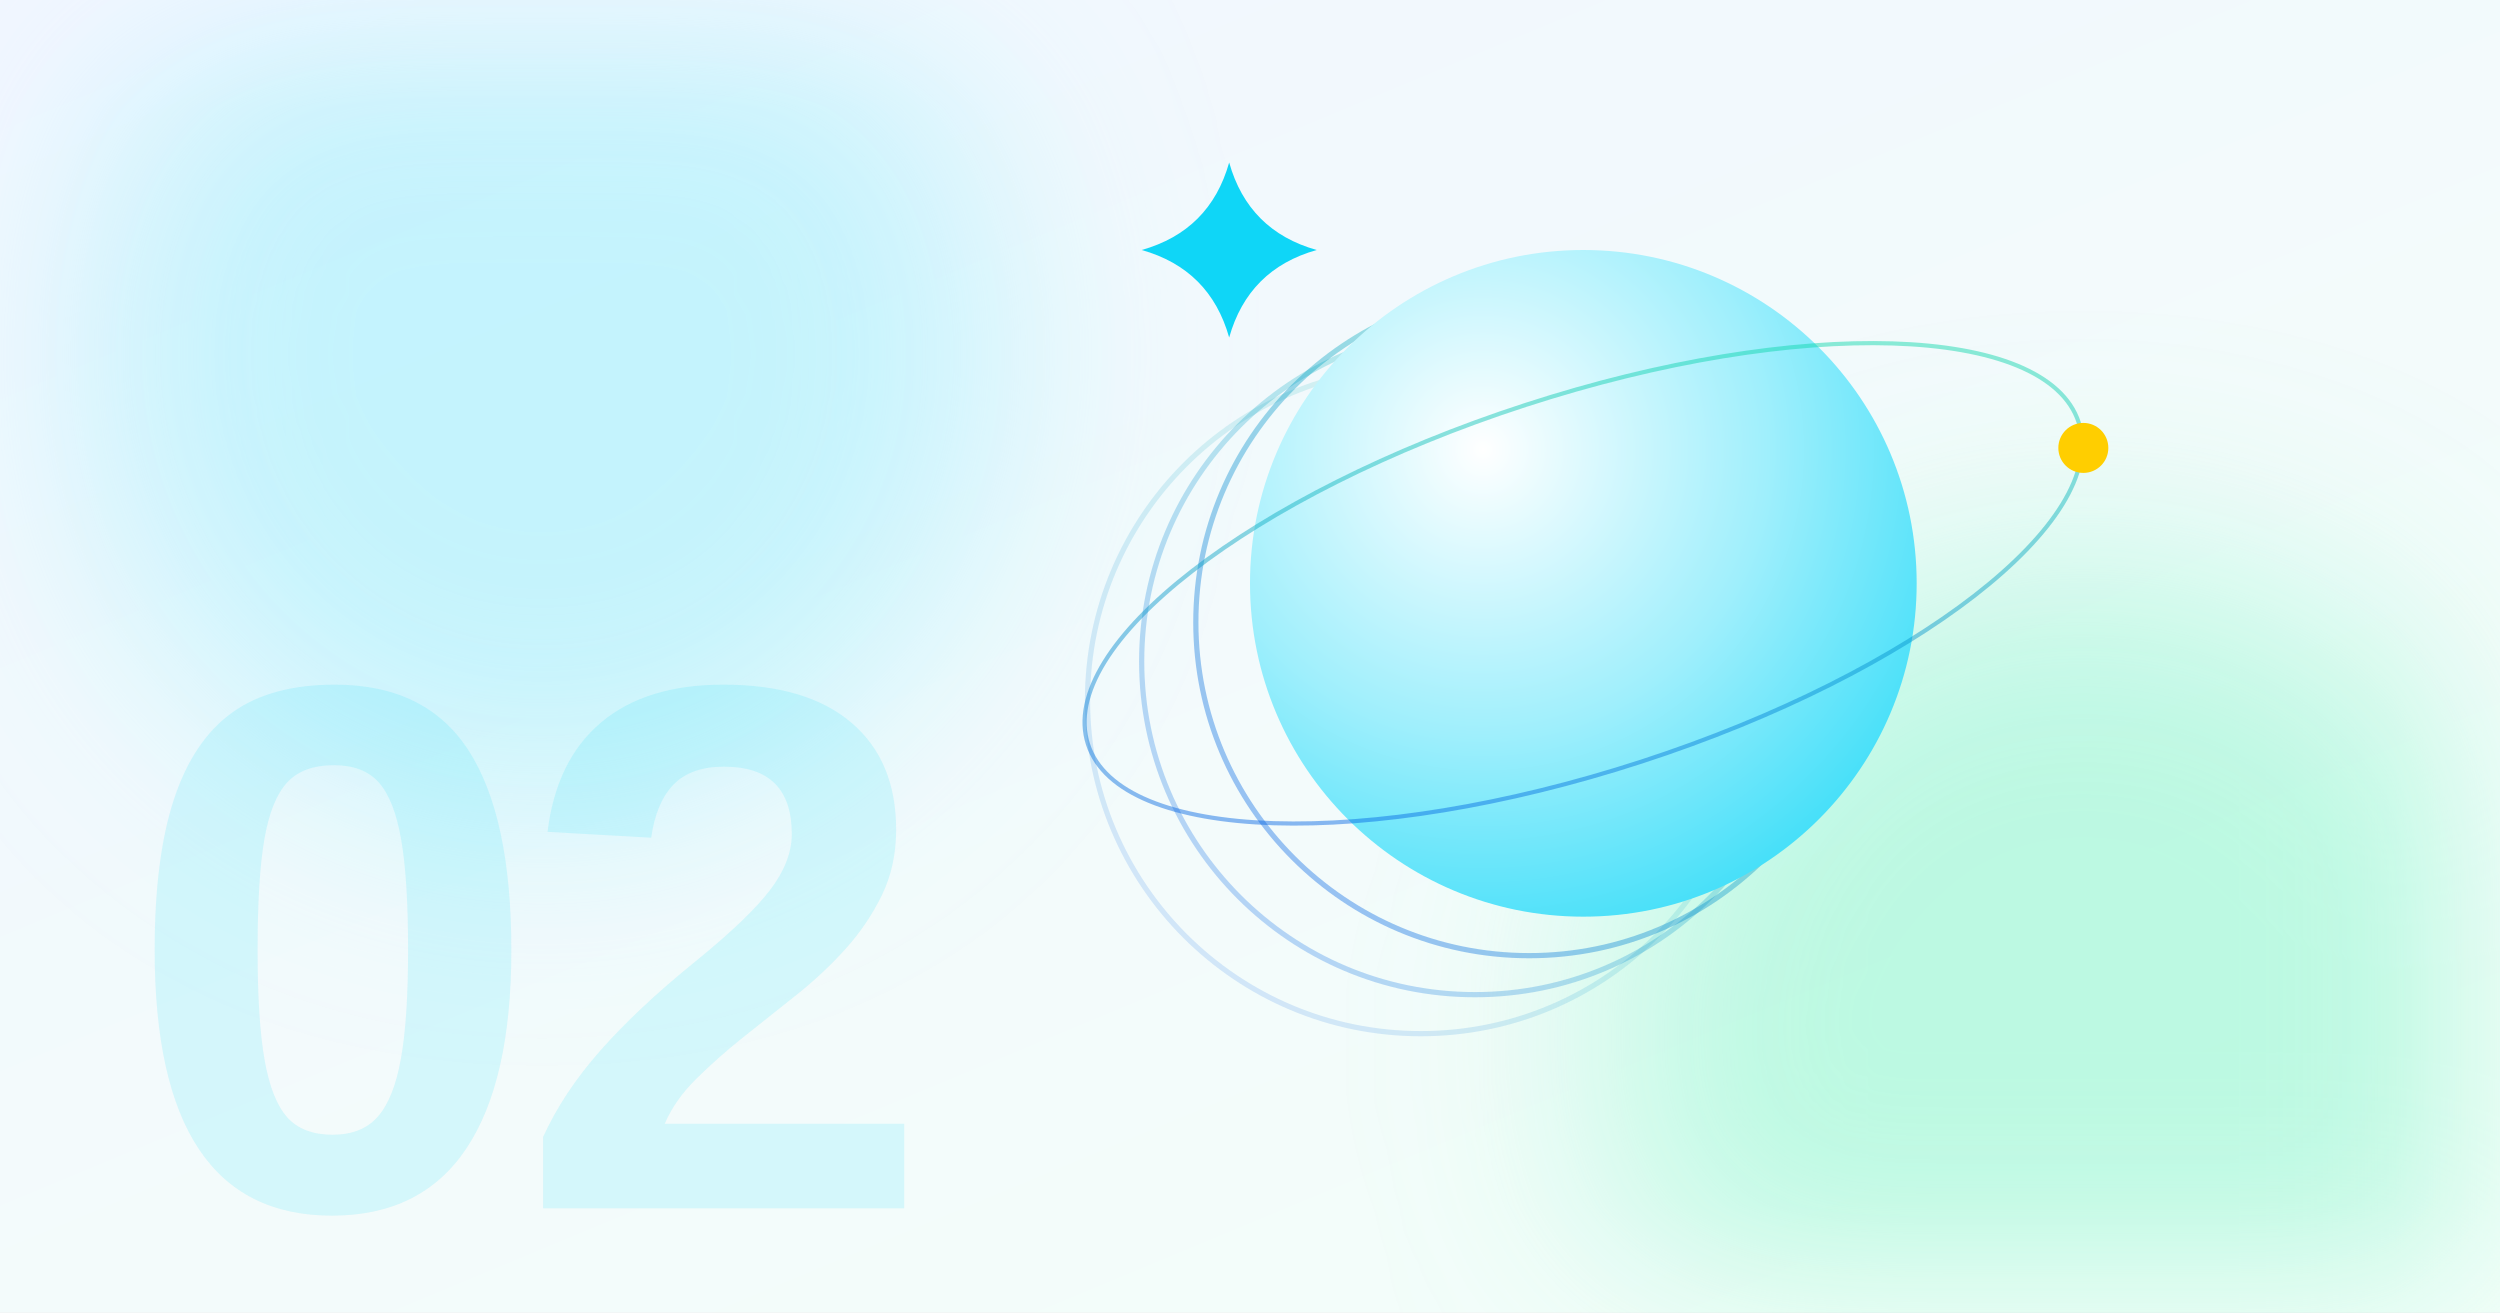
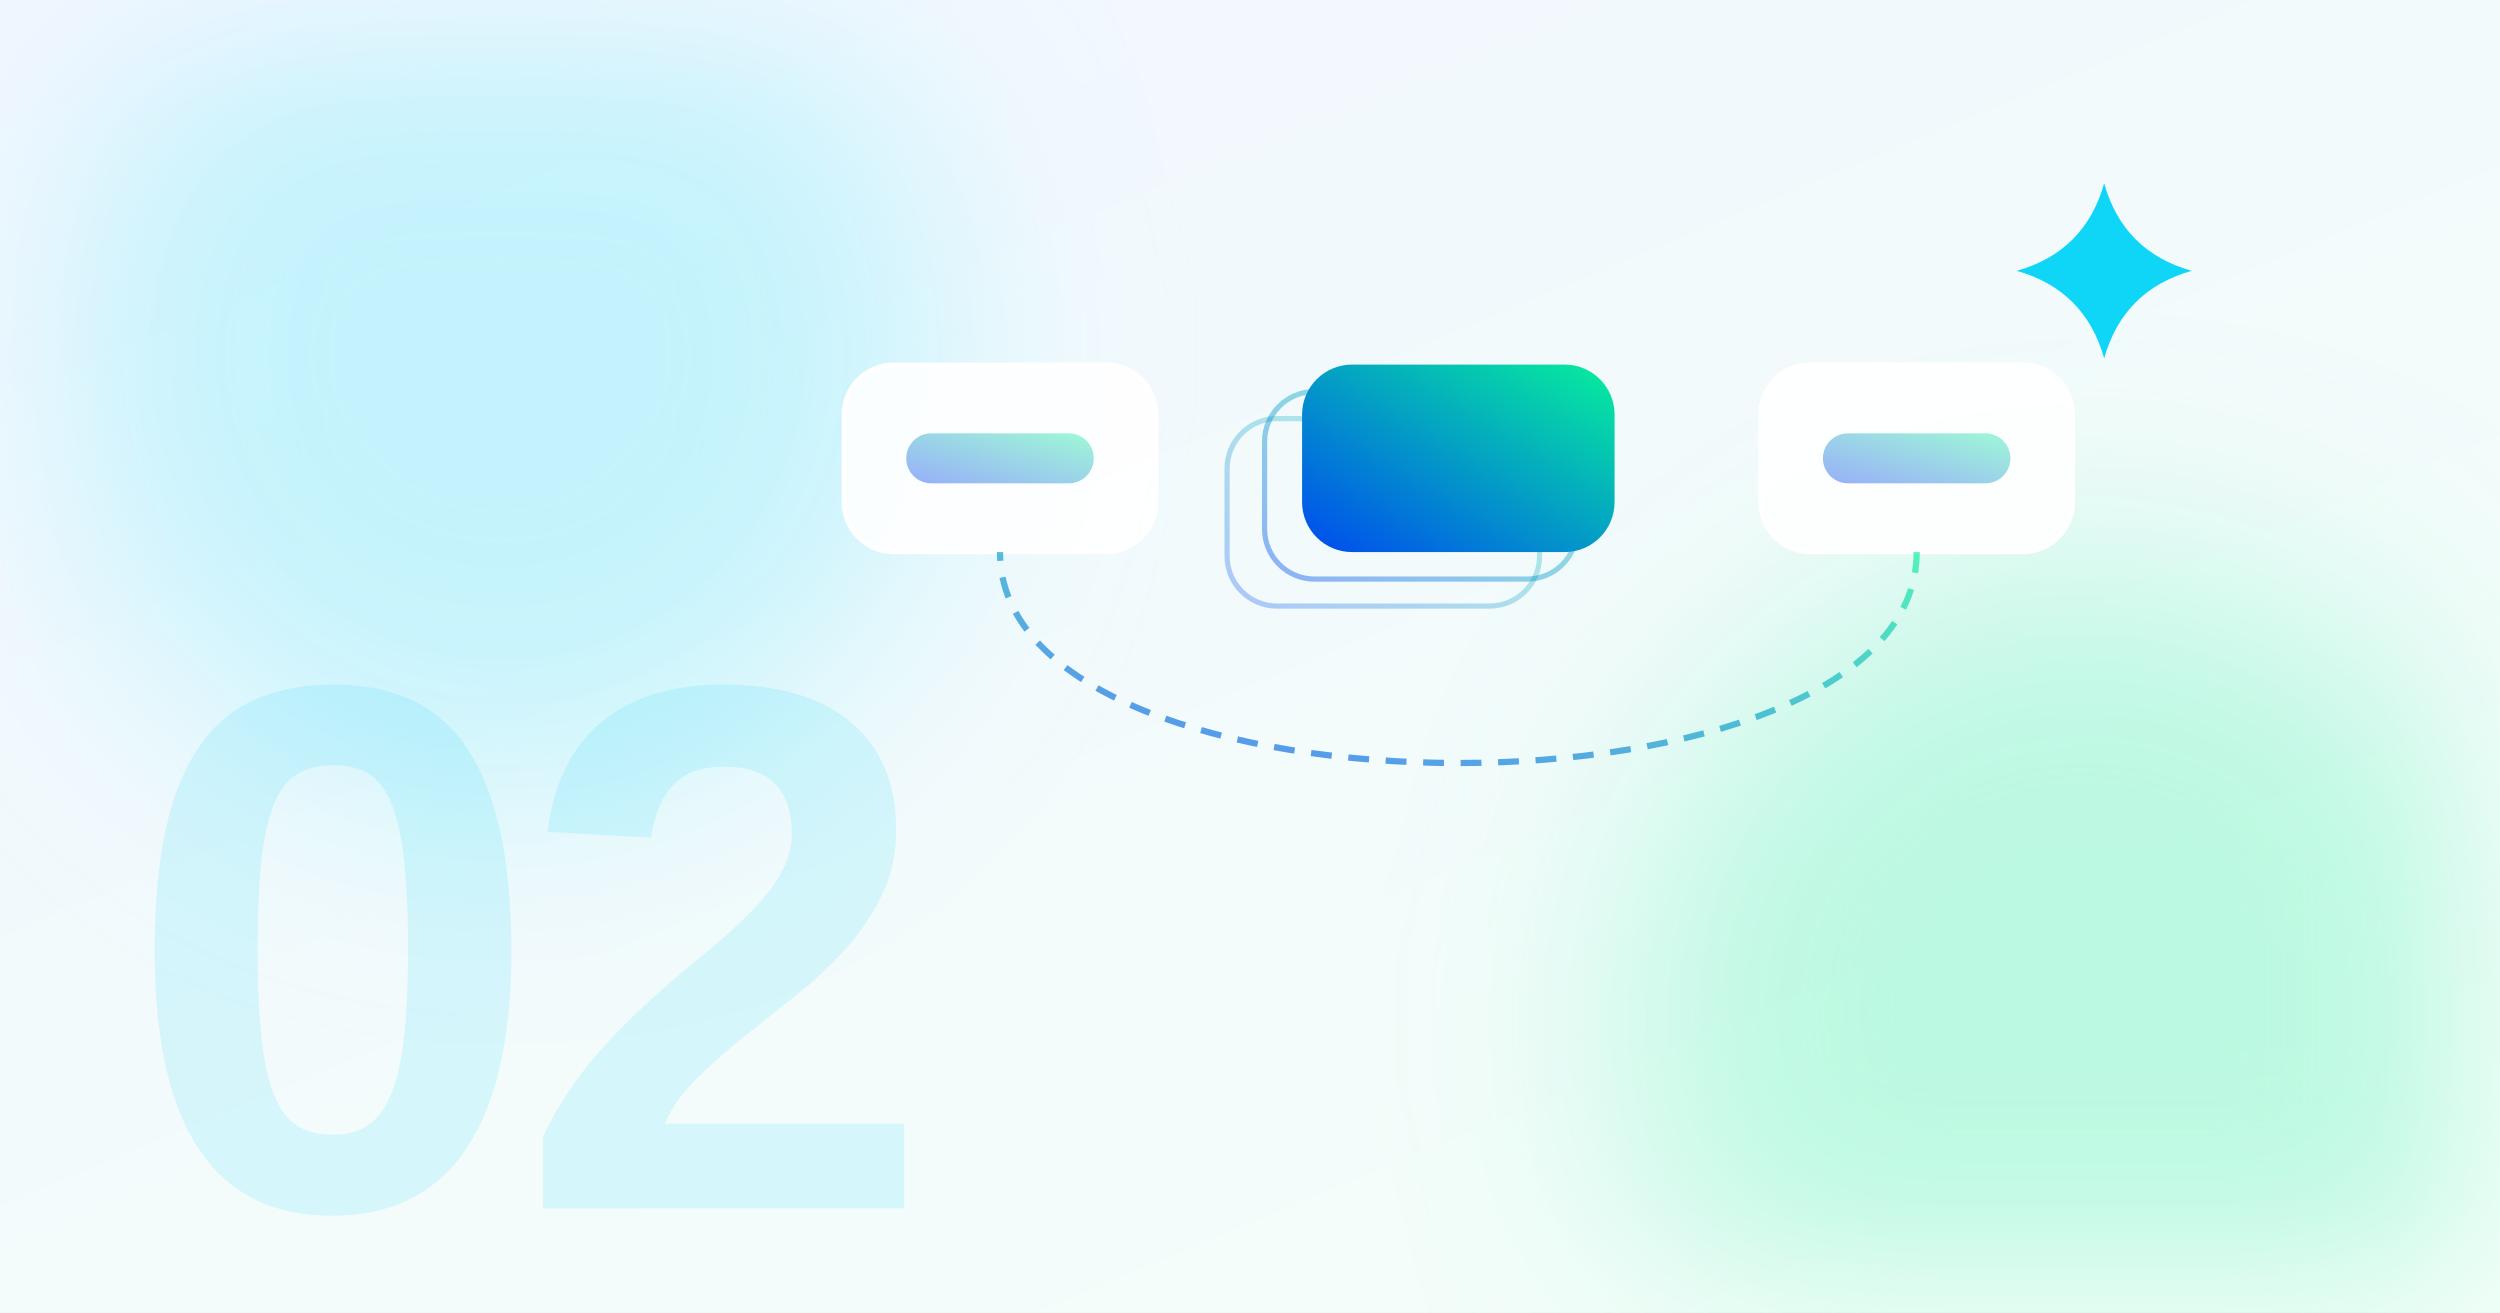
<svg xmlns="http://www.w3.org/2000/svg" viewBox="0 0 1200 630" font-family="Arial, Helvetica, sans-serif">
  <defs>
    <linearGradient id="bg" x1="0" y1="0" x2="0.8" y2="1">
      <stop offset="0" stop-color="#F2F6FF" />
      <stop offset="1" stop-color="#F3FEF9" />
    </linearGradient>
    <linearGradient id="brand" x1="0" y1="1" x2="1" y2="0">
      <stop offset="0" stop-color="#004aef" />
      <stop offset="1" stop-color="#07ef9c" />
    </linearGradient>
    <linearGradient id="brandSoft" x1="0" y1="1" x2="1" y2="0">
      <stop offset="0" stop-color="#7E9BF7" />
      <stop offset="1" stop-color="#86F7CC" />
    </linearGradient>
    <filter id="soft" x="-60%" y="-60%" width="220%" height="220%">
      <feGaussianBlur stdDeviation="55" />
    </filter>
-     <radialGradient id="mse2" cx="0.35" cy="0.3" r="0.95">
-       <stop offset="0" stop-color="#FFFFFF" />
-       <stop offset="0.45" stop-color="#9FEFFC" />
-       <stop offset="1" stop-color="#0fd6f7" />
-     </radialGradient>
    <style>
      .drift1 { animation: d1 18s ease-in-out infinite alternate; }
      .drift2 { animation: d2 24s ease-in-out infinite alternate; }
      @keyframes d1 { to { transform: translate(22px, -16px); } }
      @keyframes d2 { to { transform: translate(-18px, 14px); } }
      .float { animation: fl 12s ease-in-out infinite alternate; }
      @keyframes fl { to { transform: translateY(-12px); } }
      .spin { animation: sp 60s linear infinite; }
      @keyframes sp { to { transform: rotate(360deg); } }
      .sparkle { animation: sk 6s ease-in-out infinite alternate; }
      @keyframes sk { from { transform: scale(0.94); } to { transform: scale(1.08); } }
      @media (prefers-reduced-motion: reduce) { * { animation: none !important; } }
</style>
  </defs>
  <rect width="1200" height="630" fill="url(#bg)" />
-   <circle class="drift1" cx="260" cy="170" r="220" fill="#9FEFFC" fill-opacity="0.55" filter="url(#soft)" />
-   <circle class="drift2" cx="1000" cy="500" r="230" fill="#86F7CC" fill-opacity="0.5" filter="url(#soft)" />
-   <circle cx="682" cy="336.16" r="160" fill="none" stroke="url(#brand)" stroke-opacity="0.14" stroke-width="2.5" />
-   <circle cx="708" cy="317.44" r="160" fill="none" stroke="url(#brand)" stroke-opacity="0.26" stroke-width="2.5" />
-   <circle cx="734" cy="298.72" r="160" fill="none" stroke="url(#brand)" stroke-opacity="0.38" stroke-width="2.5" />
-   <circle cx="760" cy="280" r="160" fill="url(#mse2)" />
-   <g class="spin" style="transform-origin:760px 280px">
-     <ellipse cx="760" cy="280" rx="250" ry="90" fill="none" stroke="url(#brand)" stroke-opacity="0.45" stroke-width="2" transform="rotate(-18 760 280)" />
-     <circle cx="1000" cy="215" r="12" fill="#ffce00" />
+   <circle class="drift1" cx="240" cy="170" r="210" fill="#9FEFFC" fill-opacity="0.55" filter="url(#soft)" />
+   <circle class="drift2" cx="1000" cy="490" r="220" fill="#86F7CC" fill-opacity="0.5" filter="url(#soft)" />
+   <rect x="405" y="175" width="150" height="90" rx="24" fill="#FFFFFF" fill-opacity="0.9" stroke="#FFFFFF" stroke-width="2" />
+   <rect x="435" y="208" width="90" height="24" rx="12" fill="url(#brandSoft)" fill-opacity="0.8" />
+   <rect x="589" y="200.92" width="150" height="90" rx="24" fill="none" stroke="url(#brand)" stroke-opacity="0.29" stroke-width="2.5" />
+   <rect x="607" y="187.96" width="150" height="90" rx="24" fill="none" stroke="url(#brand)" stroke-opacity="0.42" stroke-width="2.5" />
+   <rect x="625" y="175" width="150" height="90" rx="24" fill="url(#brand)" />
+   <rect x="845" y="175" width="150" height="90" rx="24" fill="#FFFFFF" fill-opacity="0.9" stroke="#FFFFFF" stroke-width="2" />
+   <rect x="875" y="208" width="90" height="24" rx="12" fill="url(#brandSoft)" fill-opacity="0.8" />
+   <line x1="555" y1="220" x2="625" y2="220" stroke="url(#brand)" stroke-opacity="0.7" stroke-width="3" />
+   <line x1="775" y1="220" x2="845" y2="220" stroke="url(#brand)" stroke-opacity="0.7" stroke-width="3" />
+   <path d="M 920 265 C 920 400, 480 400, 480 265" fill="none" stroke="url(#brand)" stroke-opacity="0.65" stroke-width="3" stroke-dasharray="10 8" />
+   <g class="sparkle" style="transform-origin:1010px 130px">
+     <path d="M 1010 88 Q 1019.24 120.76 1052 130 Q 1019.24 139.24 1010 172 Q 1000.76 139.24 968 130 Q 1000.76 120.76 1010 88 Z" fill="#0fd6f7" />
  </g>
-   <g class="sparkle" style="transform-origin:590px 120px">
-     <path d="M 590 78 Q 599.24 110.76 632 120 Q 599.24 129.24 590 162 Q 580.76 129.24 548 120 Q 580.76 110.76 590 78 Z" fill="#0fd6f7" />
-   </g>
-   <text x="60" y="580" font-size="360" font-weight="700" fill="#0fd6f7" fill-opacity="0.14" letter-spacing="-12">02</text>
+   <text x="60" y="580" font-size="360" font-weight="700" fill="#0fd6f7" fill-opacity="0.13" letter-spacing="-12">02</text>
</svg>
